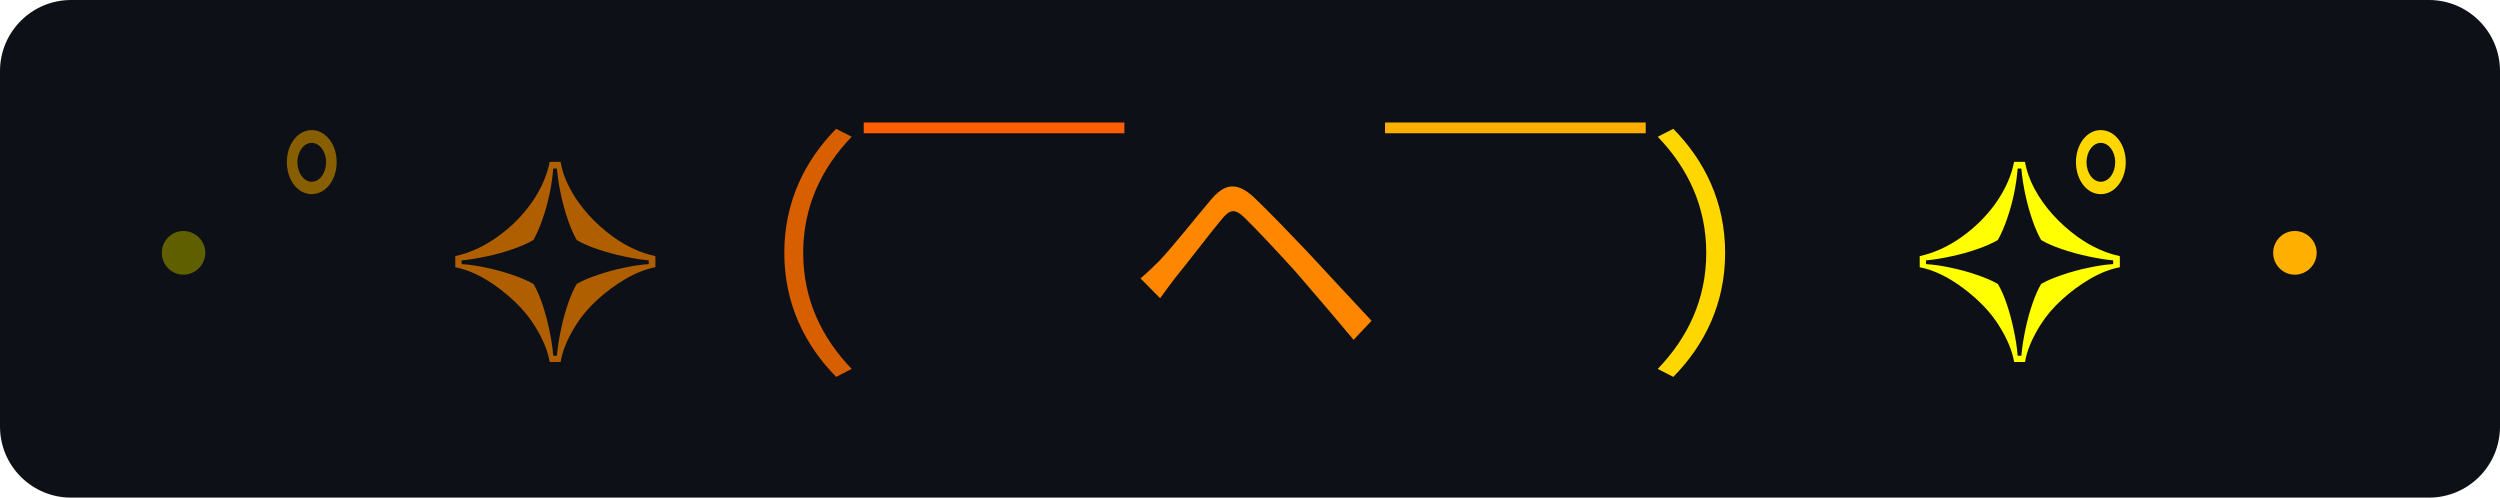
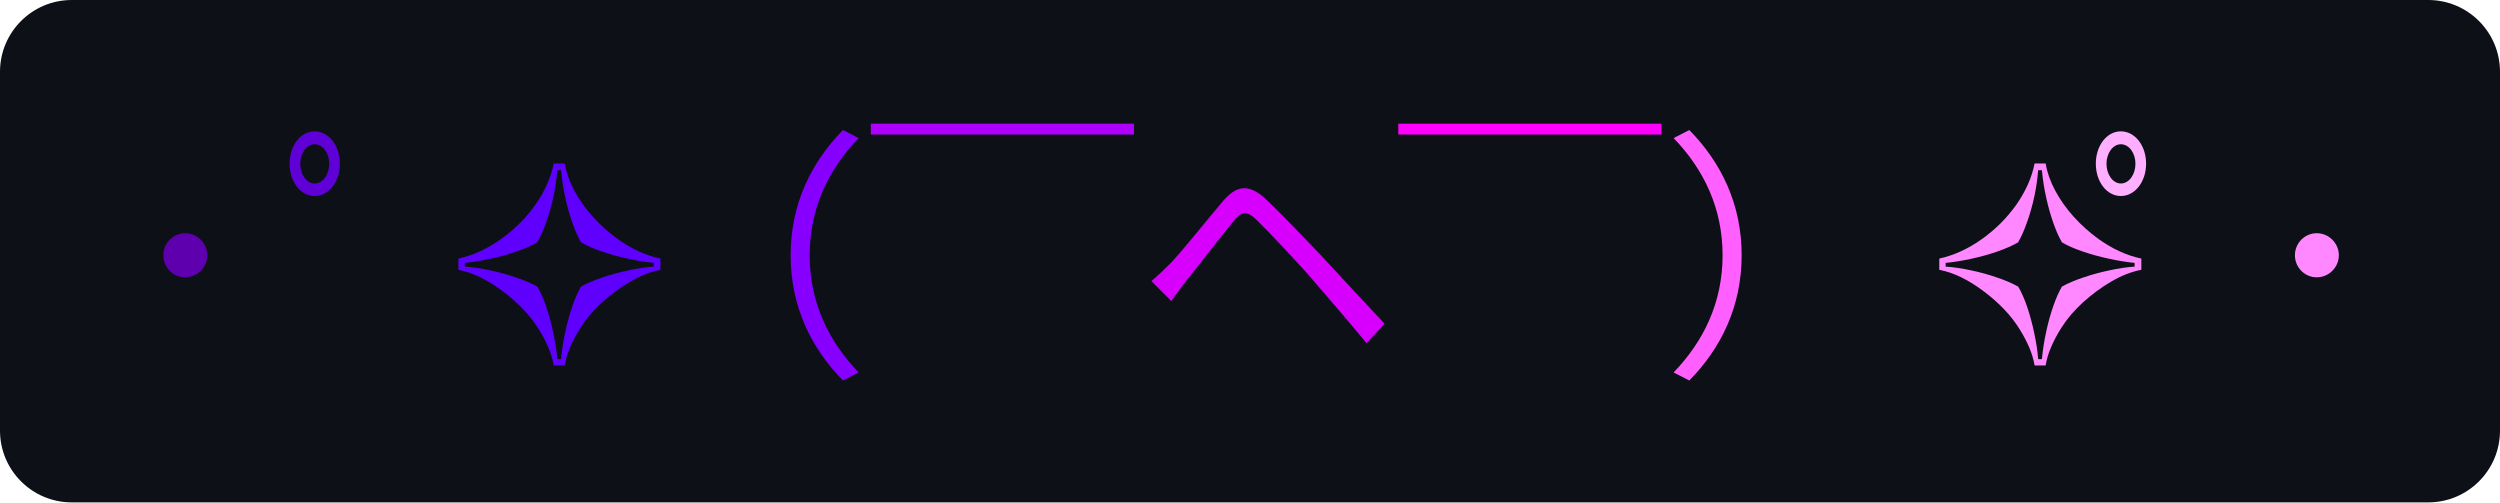
- <svg xmlns="http://www.w3.org/2000/svg" width="211" height="42" viewBox="0 0 211 42" role="img">
+ <svg xmlns="http://www.w3.org/2000/svg" width="209" height="42" viewBox="0 0 209 42" role="img">
  <rect width="100%" height="100%" rx="6" fill="#0d1117" />
  <g font-family="'Segoe UI Symbol','Malgun Gothic','Noto Sans CJK KR','Apple SD Gothic Neo','Noto Sans Symbols 2','DejaVu Sans',monospace" font-size="22" dominant-baseline="middle">
-     <text x="10.0" y="22.0" fill="#5f5f00">･</text>
-     <text x="23.6" y="22.0" fill="#875f00">ﾟ</text>
-     <text x="37.3" y="22.0" fill="#af5f00">✧</text>
-     <text x="50.9" y="22.0" fill="#d75f00">（</text>
-     <text x="72.9" y="22.0" fill="#ff5f00">￣</text>
-     <text x="94.9" y="22.0" fill="#ff8700">ヘ</text>
-     <text x="116.9" y="22.0" fill="#ffaf00">￣</text>
-     <text x="138.9" y="22.0" fill="#ffd700">）</text>
-     <text x="160.9" y="22.0" fill="#ffff00">✧</text>
-     <text x="174.6" y="22.0" fill="#ffd700">ﾟ</text>
-     <text x="188.2" y="22.0" fill="#ffaf00">･</text>
+     <text x="10.0" y="22.0" fill="#5f00af">･</text>
+     <text x="23.6" y="22.0" fill="#5f00d7">ﾟ</text>
+     <text x="37.2" y="22.0" fill="#5f00ff">✧</text>
+     <text x="50.8" y="22.0" fill="#8700ff">（</text>
+     <text x="72.8" y="22.0" fill="#af00ff">￣</text>
+     <text x="94.9" y="22.0" fill="#d700ff">ヘ</text>
+     <text x="116.9" y="22.0" fill="#ff00ff">￣</text>
+     <text x="138.9" y="22.0" fill="#ff5fff">）</text>
+     <text x="161.0" y="22.0" fill="#ff87ff">✧</text>
+     <text x="174.6" y="22.0" fill="#ffafff">ﾟ</text>
+     <text x="188.2" y="22.0" fill="#ff87ff">･</text>
  </g>
</svg>
